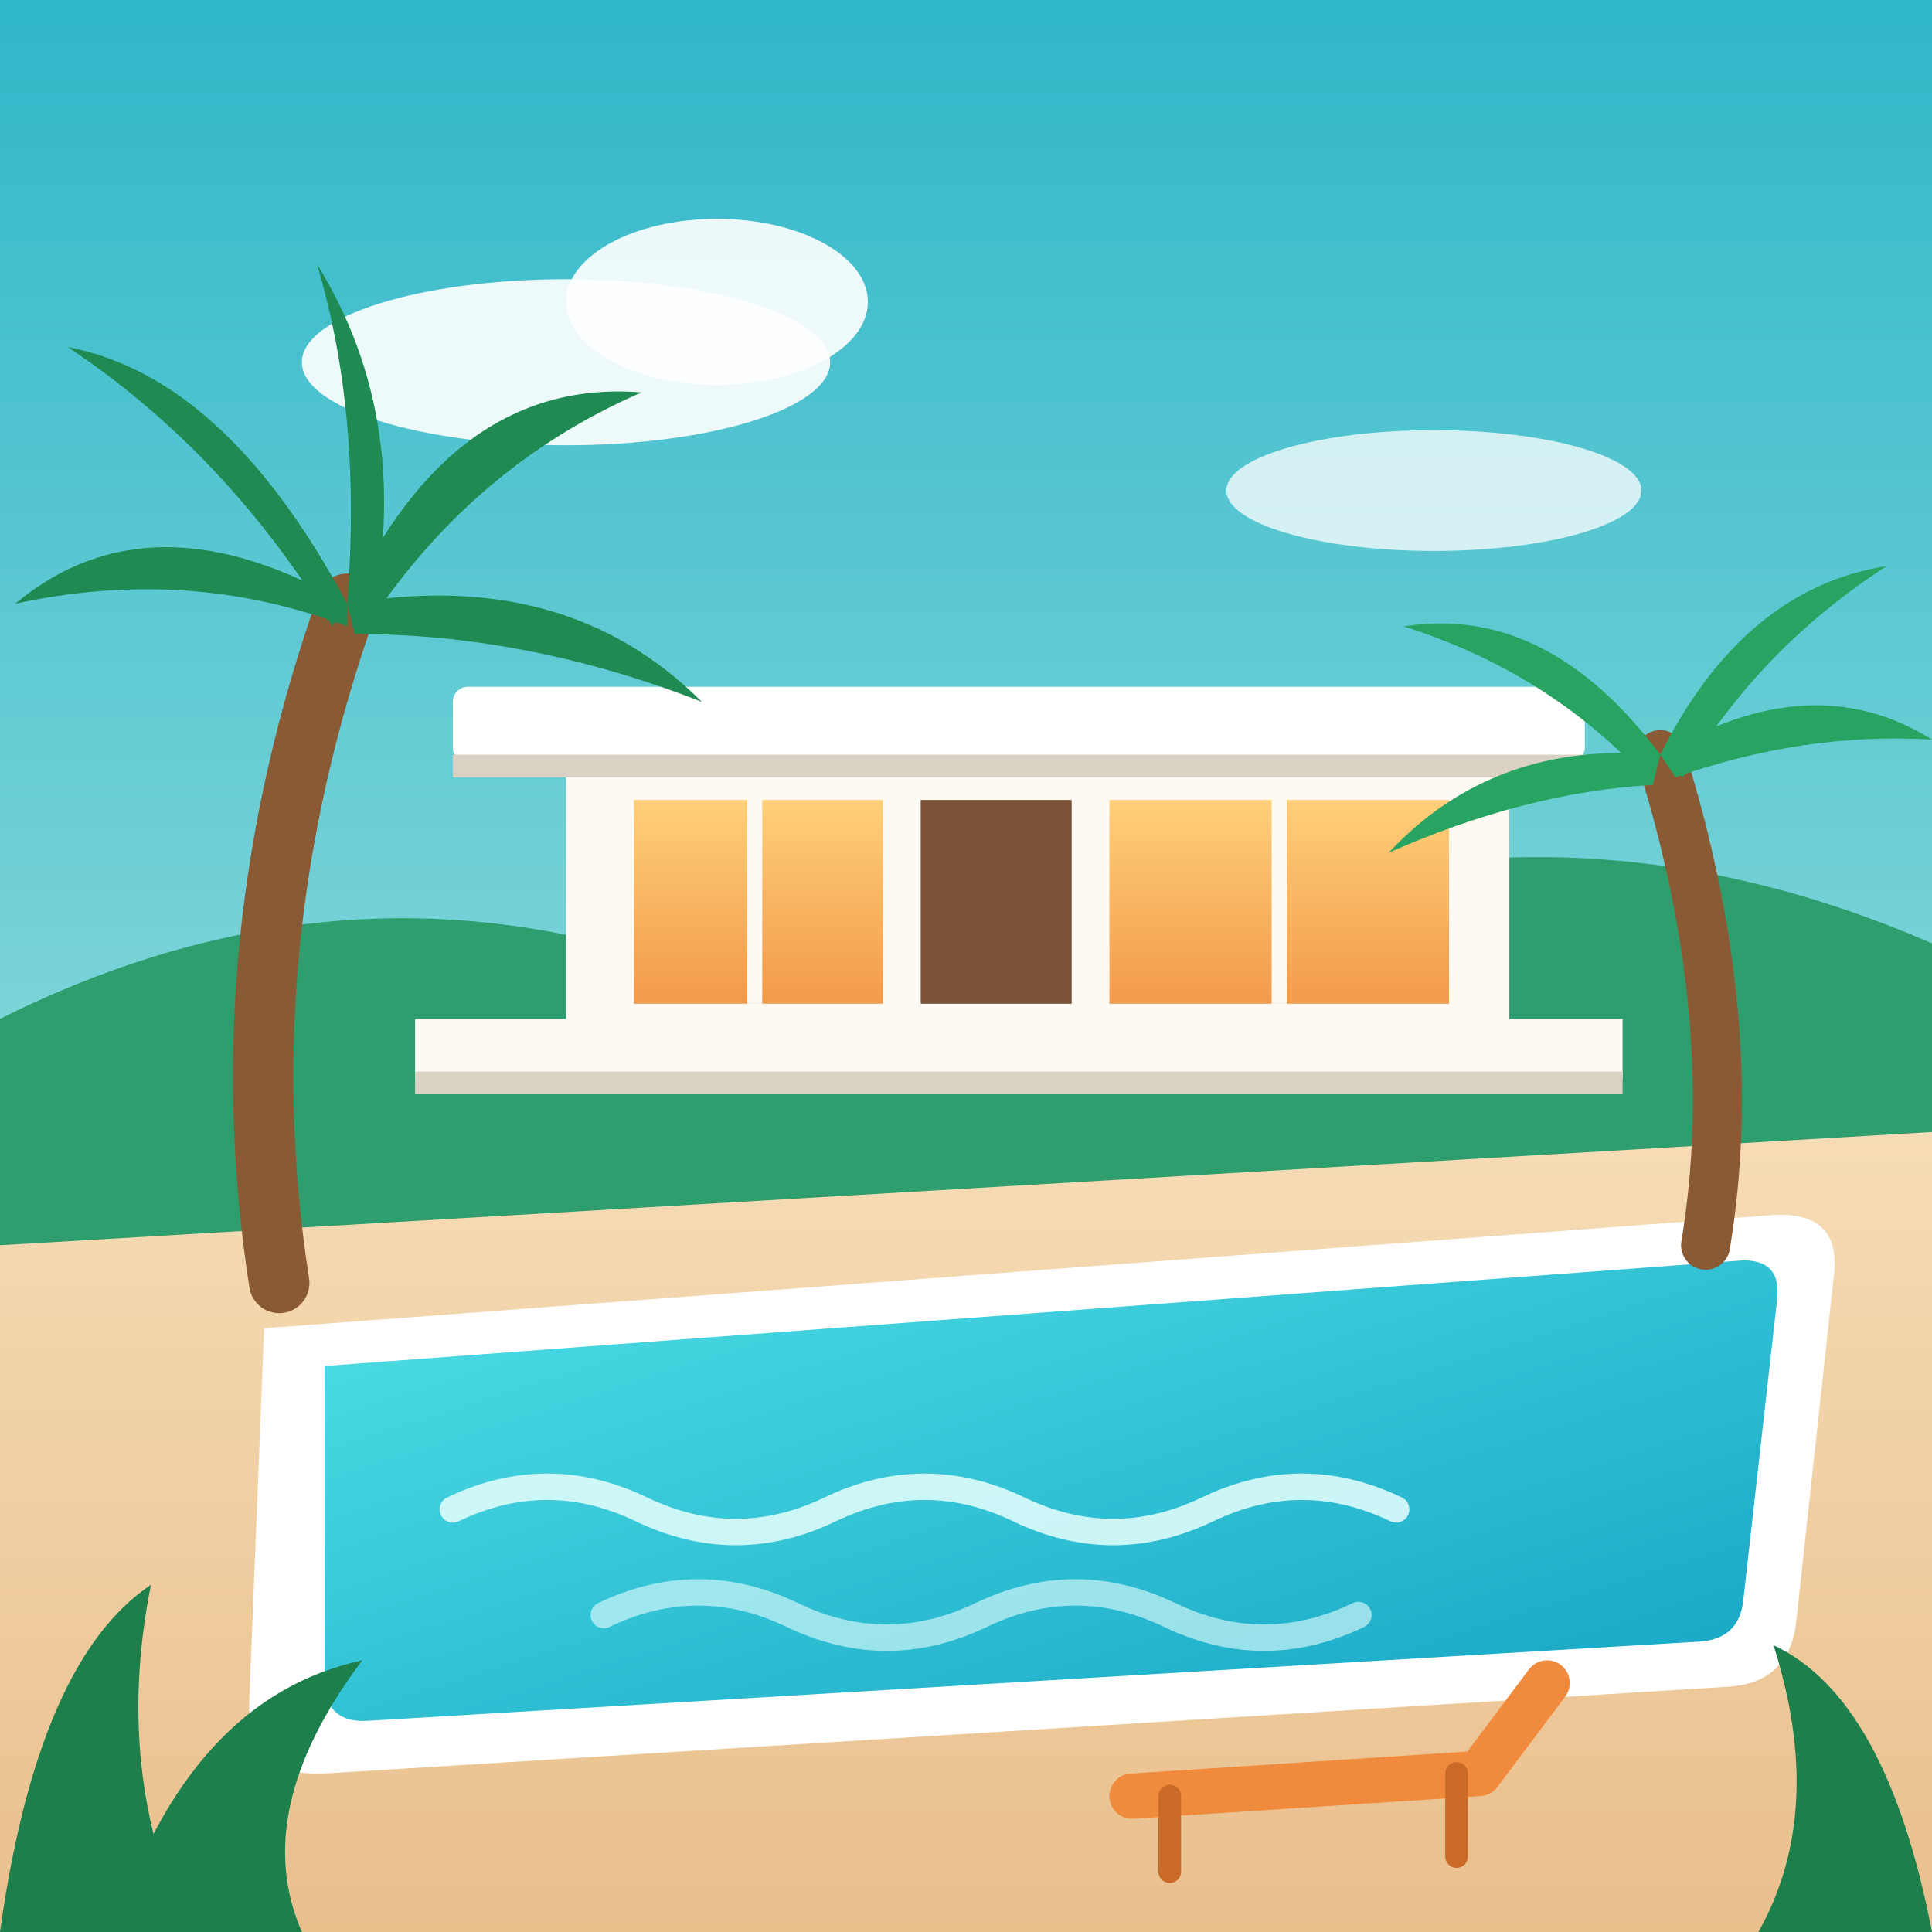
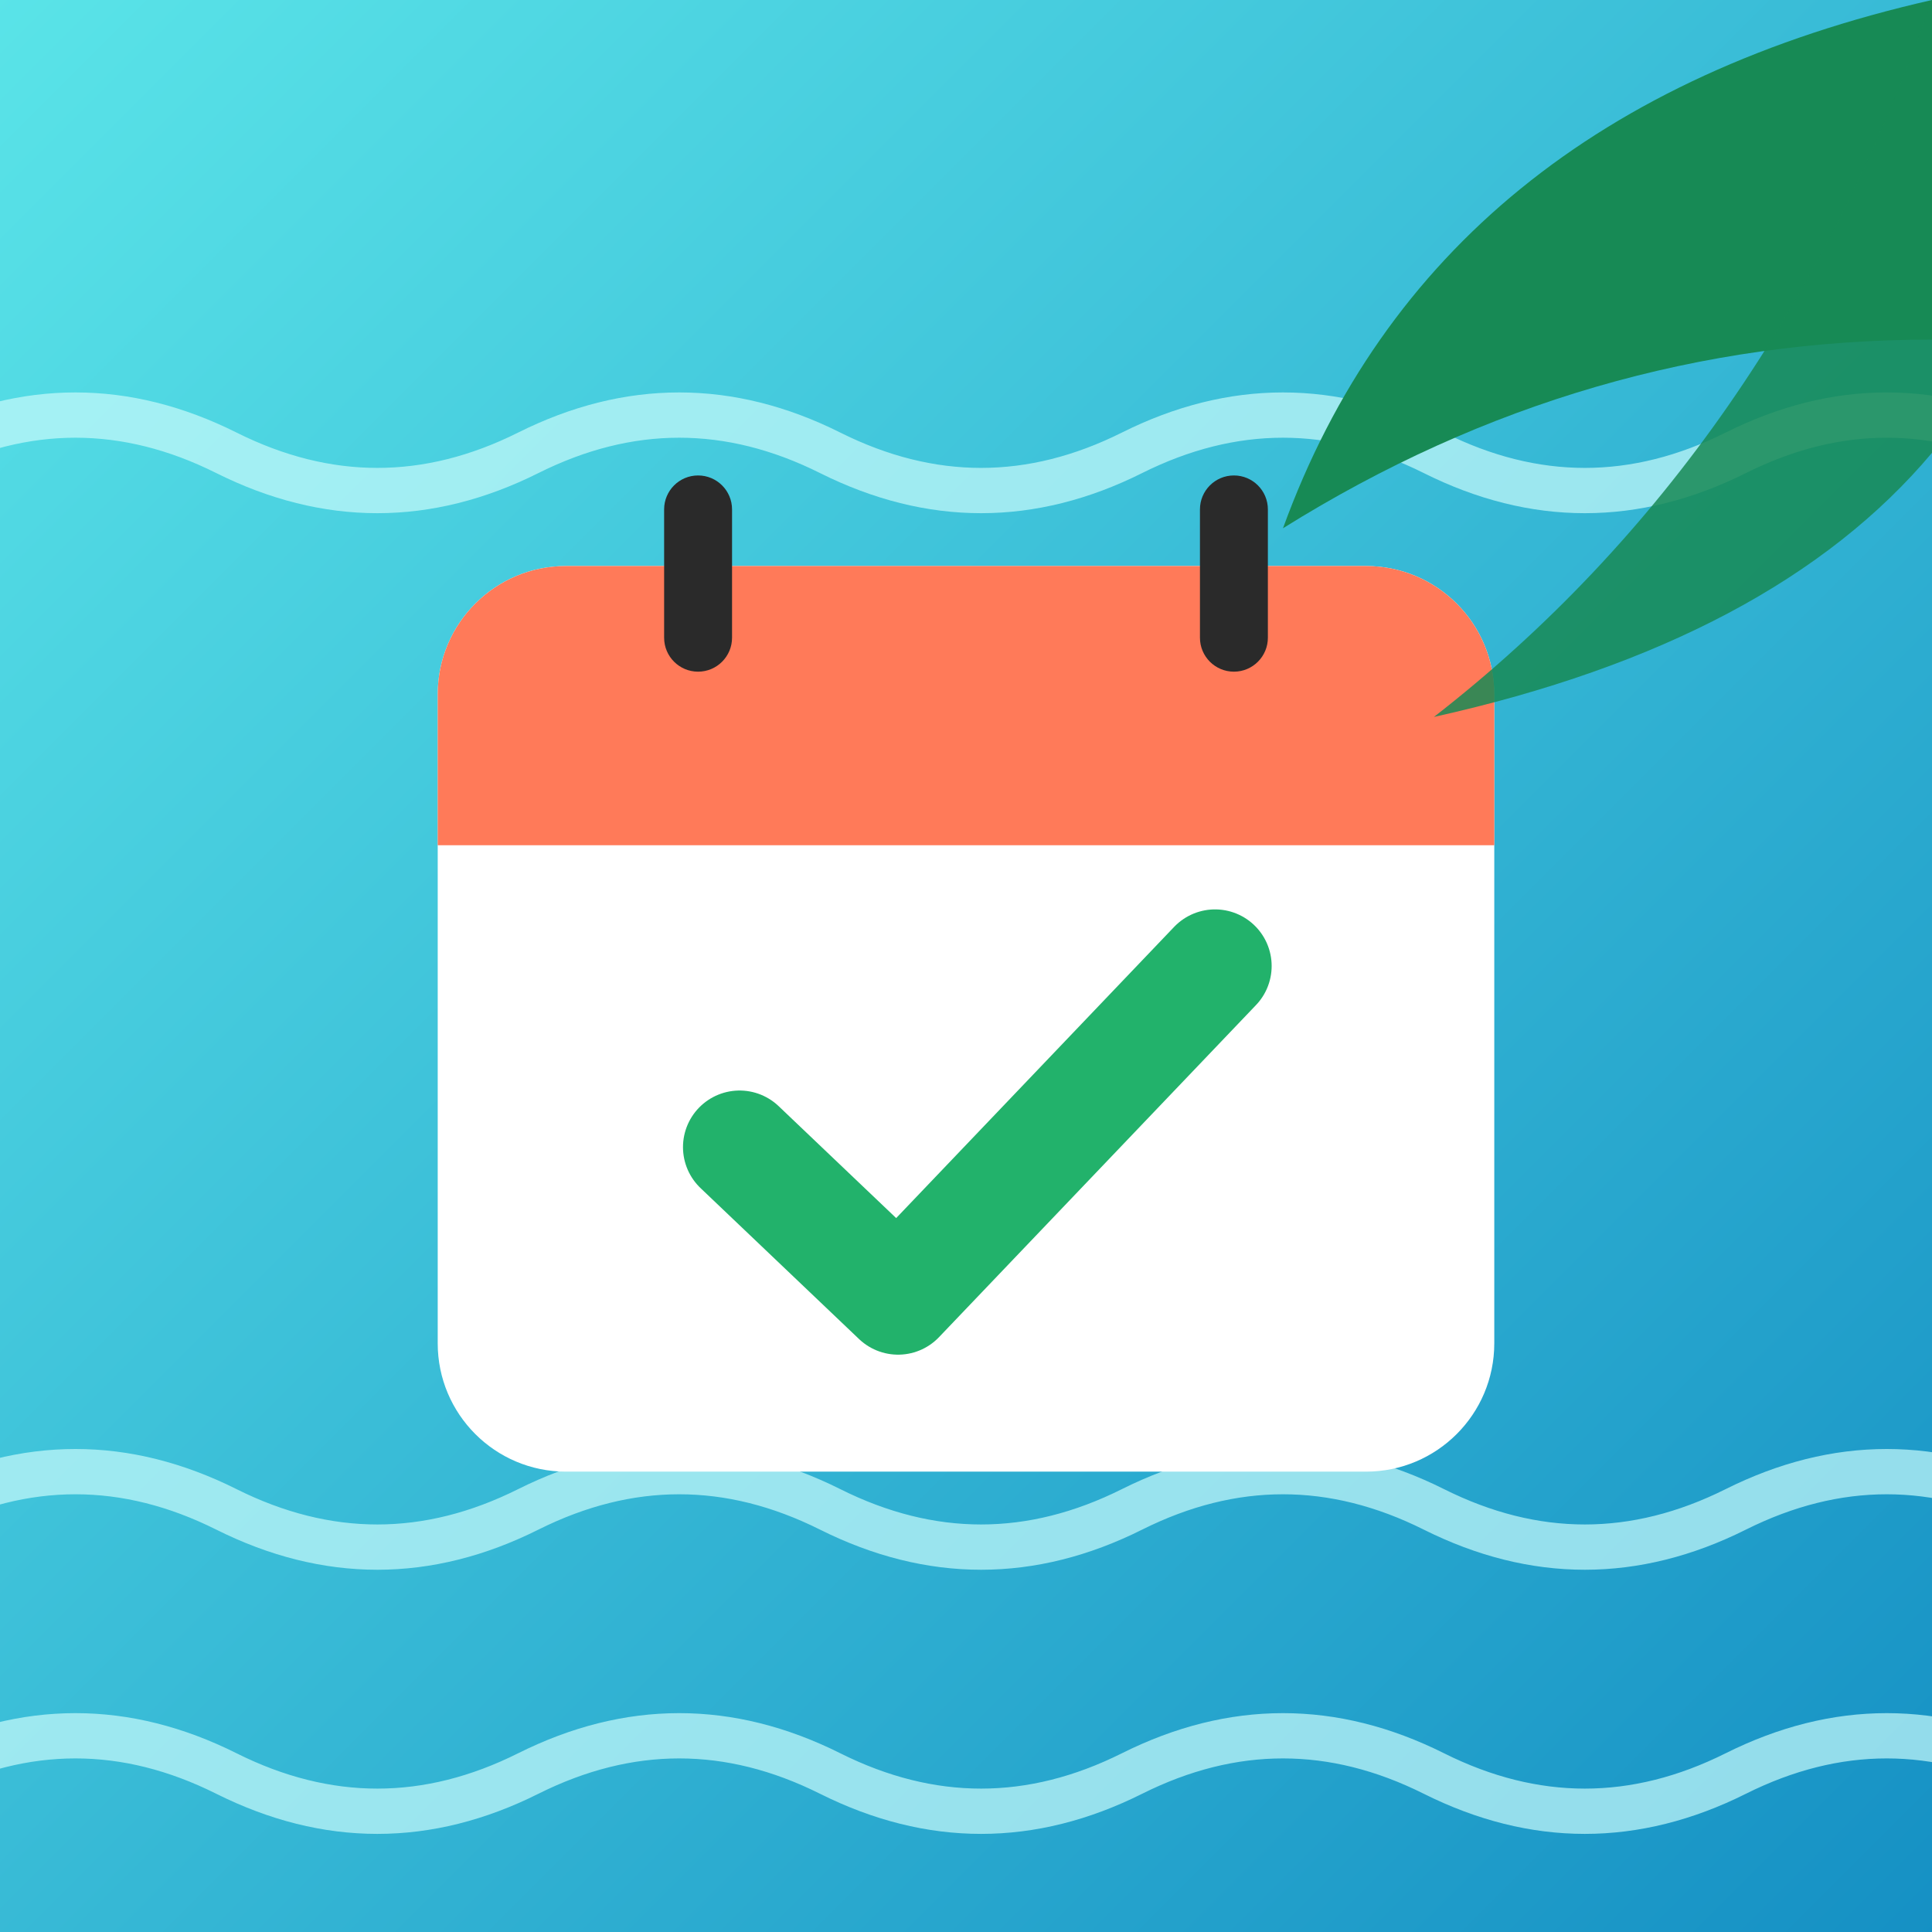
<svg xmlns="http://www.w3.org/2000/svg" viewBox="0 0 512 512">
  <defs>
-     <linearGradient id="sky" x1="0" y1="0" x2="0" y2="1">
-       <stop offset="0" stop-color="#2fb7c9" />
-       <stop offset="1" stop-color="#bfeee6" />
-     </linearGradient>
-     <linearGradient id="water" x1="0" y1="0" x2="1" y2="1">
-       <stop offset="0" stop-color="#4fe0e6" />
-       <stop offset="1" stop-color="#14a3c4" />
-     </linearGradient>
-     <linearGradient id="deck" x1="0" y1="0" x2="0" y2="1">
-       <stop offset="0" stop-color="#f6dcb6" />
-       <stop offset="1" stop-color="#e9bf8c" />
-     </linearGradient>
-     <linearGradient id="glass" x1="0" y1="0" x2="0" y2="1">
-       <stop offset="0" stop-color="#ffcf7a" />
-       <stop offset="1" stop-color="#f29a4a" />
+     <linearGradient id="w" x1="0" y1="0" x2="1" y2="1">
+       <stop offset="0" stop-color="#5ae4e8" />
+       <stop offset="1" stop-color="#1590c4" />
    </linearGradient>
  </defs>
-   <rect width="512" height="512" fill="url(#sky)" />
-   <ellipse cx="150" cy="96" rx="70" ry="22" fill="#fff" opacity=".9" />
-   <ellipse cx="190" cy="80" rx="40" ry="22" fill="#fff" opacity=".9" />
-   <ellipse cx="380" cy="130" rx="55" ry="16" fill="#fff" opacity=".75" />
-   <path d="M0 270 Q80 230 160 250 T330 240 T512 250 V340 H0 Z" fill="#2f9e6e" />
-   <rect x="150" y="196" width="250" height="78" fill="#fdfaf3" />
-   <rect x="120" y="182" width="300" height="20" rx="4" fill="#ffffff" />
-   <rect x="120" y="200" width="300" height="6" fill="#d9d2c4" />
-   <rect x="168" y="212" width="66" height="54" fill="url(#glass)" />
-   <rect x="244" y="212" width="40" height="54" fill="#7a5236" />
-   <rect x="294" y="212" width="90" height="54" fill="url(#glass)" />
-   <path d="M200 212v54 M339 212v54" stroke="#fdfaf3" stroke-width="4" />
-   <rect x="110" y="270" width="320" height="16" fill="#fdfaf3" />
-   <rect x="110" y="284" width="320" height="6" fill="#d9d2c4" />
-   <path d="M0 330 L512 300 V512 H0 Z" fill="url(#deck)" />
-   <path d="M70 352 L470 322 Q488 321 486 338 L476 430 Q474 446 458 447 L86 470 Q66 471 66 452 Z" fill="#ffffff" />
-   <path d="M86 362 L462 334 Q472 334 471 344 L462 424 Q461 434 451 435 L98 456 Q86 457 86 445 Z" fill="url(#water)" />
-   <path d="M120 400 q25 -12 50 0 t50 0 t50 0 t50 0 t50 0" fill="none" stroke="#e8fffd" stroke-width="7" stroke-linecap="round" opacity=".85" />
-   <path d="M160 428 q25 -12 50 0 t50 0 t50 0 t50 0" fill="none" stroke="#e8fffd" stroke-width="7" stroke-linecap="round" opacity=".6" />
-   <path d="M300 476 L392 470 L410 446" fill="none" stroke="#f08a3c" stroke-width="12" stroke-linecap="round" stroke-linejoin="round" />
-   <path d="M310 476 v20 M386 470 v22" stroke="#c96a26" stroke-width="6" stroke-linecap="round" />
-   <path d="M74 340 Q60 250 92 160" fill="none" stroke="#8a5a34" stroke-width="16" stroke-linecap="round" />
-   <g fill="#1f8a52">
-     <path d="M92 160 Q40 130 4 160 Q50 150 92 166 Z" />
-     <path d="M92 160 Q60 100 18 92 Q60 120 88 166 Z" />
-     <path d="M92 160 Q120 100 170 104 Q124 124 96 168 Z" />
-     <path d="M92 160 Q150 150 186 186 Q140 168 94 168 Z" />
-     <path d="M92 160 Q96 110 84 70 Q110 112 98 166 Z" />
+   <rect width="512" height="512" fill="url(#w)" />
+   <g fill="none" stroke="#c8fbfb" stroke-width="12" stroke-linecap="round" opacity=".7">
+     <path d="M-20 120 q40 -20 80 0 t80 0 t80 0 t80 0 t80 0 t80 0 t80 0" />
+     <path d="M-20 400 q40 -20 80 0 t80 0 t80 0 t80 0 t80 0 t80 0 t80 0" />
+     <path d="M-20 470 q40 -20 80 0 t80 0 t80 0 t80 0 t80 0 t80 0 t80 0" />
  </g>
-   <path d="M452 330 Q462 270 440 200" fill="none" stroke="#8a5a34" stroke-width="13" stroke-linecap="round" />
-   <g fill="#27a362">
-     <path d="M440 200 Q480 176 512 196 Q478 194 444 206 Z" />
-     <path d="M440 200 Q462 156 500 150 Q466 172 446 206 Z" />
-     <path d="M440 200 Q410 160 372 166 Q410 178 436 206 Z" />
-     <path d="M440 200 Q396 196 368 226 Q404 210 438 208 Z" />
-   </g>
-   <g fill="#1d7f4b">
-     <path d="M0 512 Q10 440 40 420 Q30 470 50 512 Z" />
-     <path d="M30 512 Q50 450 96 440 Q66 480 80 512 Z" />
-     <path d="M512 512 Q500 450 470 436 Q484 480 466 512 Z" />
+   <rect x="116" y="150" width="280" height="240" rx="34" fill="#fff" />
+   <path d="M116 184 a34 34 0 0 1 34 -34 h212 a34 34 0 0 1 34 34 v40 h-280 z" fill="#ff7a59" />
+   <rect x="176" y="126" width="18" height="52" rx="9" fill="#2a2a2a" />
+   <rect x="318" y="126" width="18" height="52" rx="9" fill="#2a2a2a" />
+   <path d="M196 304 l42 40 l84 -88" fill="none" stroke="#22b26b" stroke-width="30" stroke-linecap="round" stroke-linejoin="round" />
+   <g fill="#178a55">
+     <path d="M512 0 Q380 30 340 140 Q420 90 512 90 Z" />
+     <path d="M512 0 Q470 120 380 190 Q470 170 512 120 Z" opacity=".85" />
  </g>
</svg>
